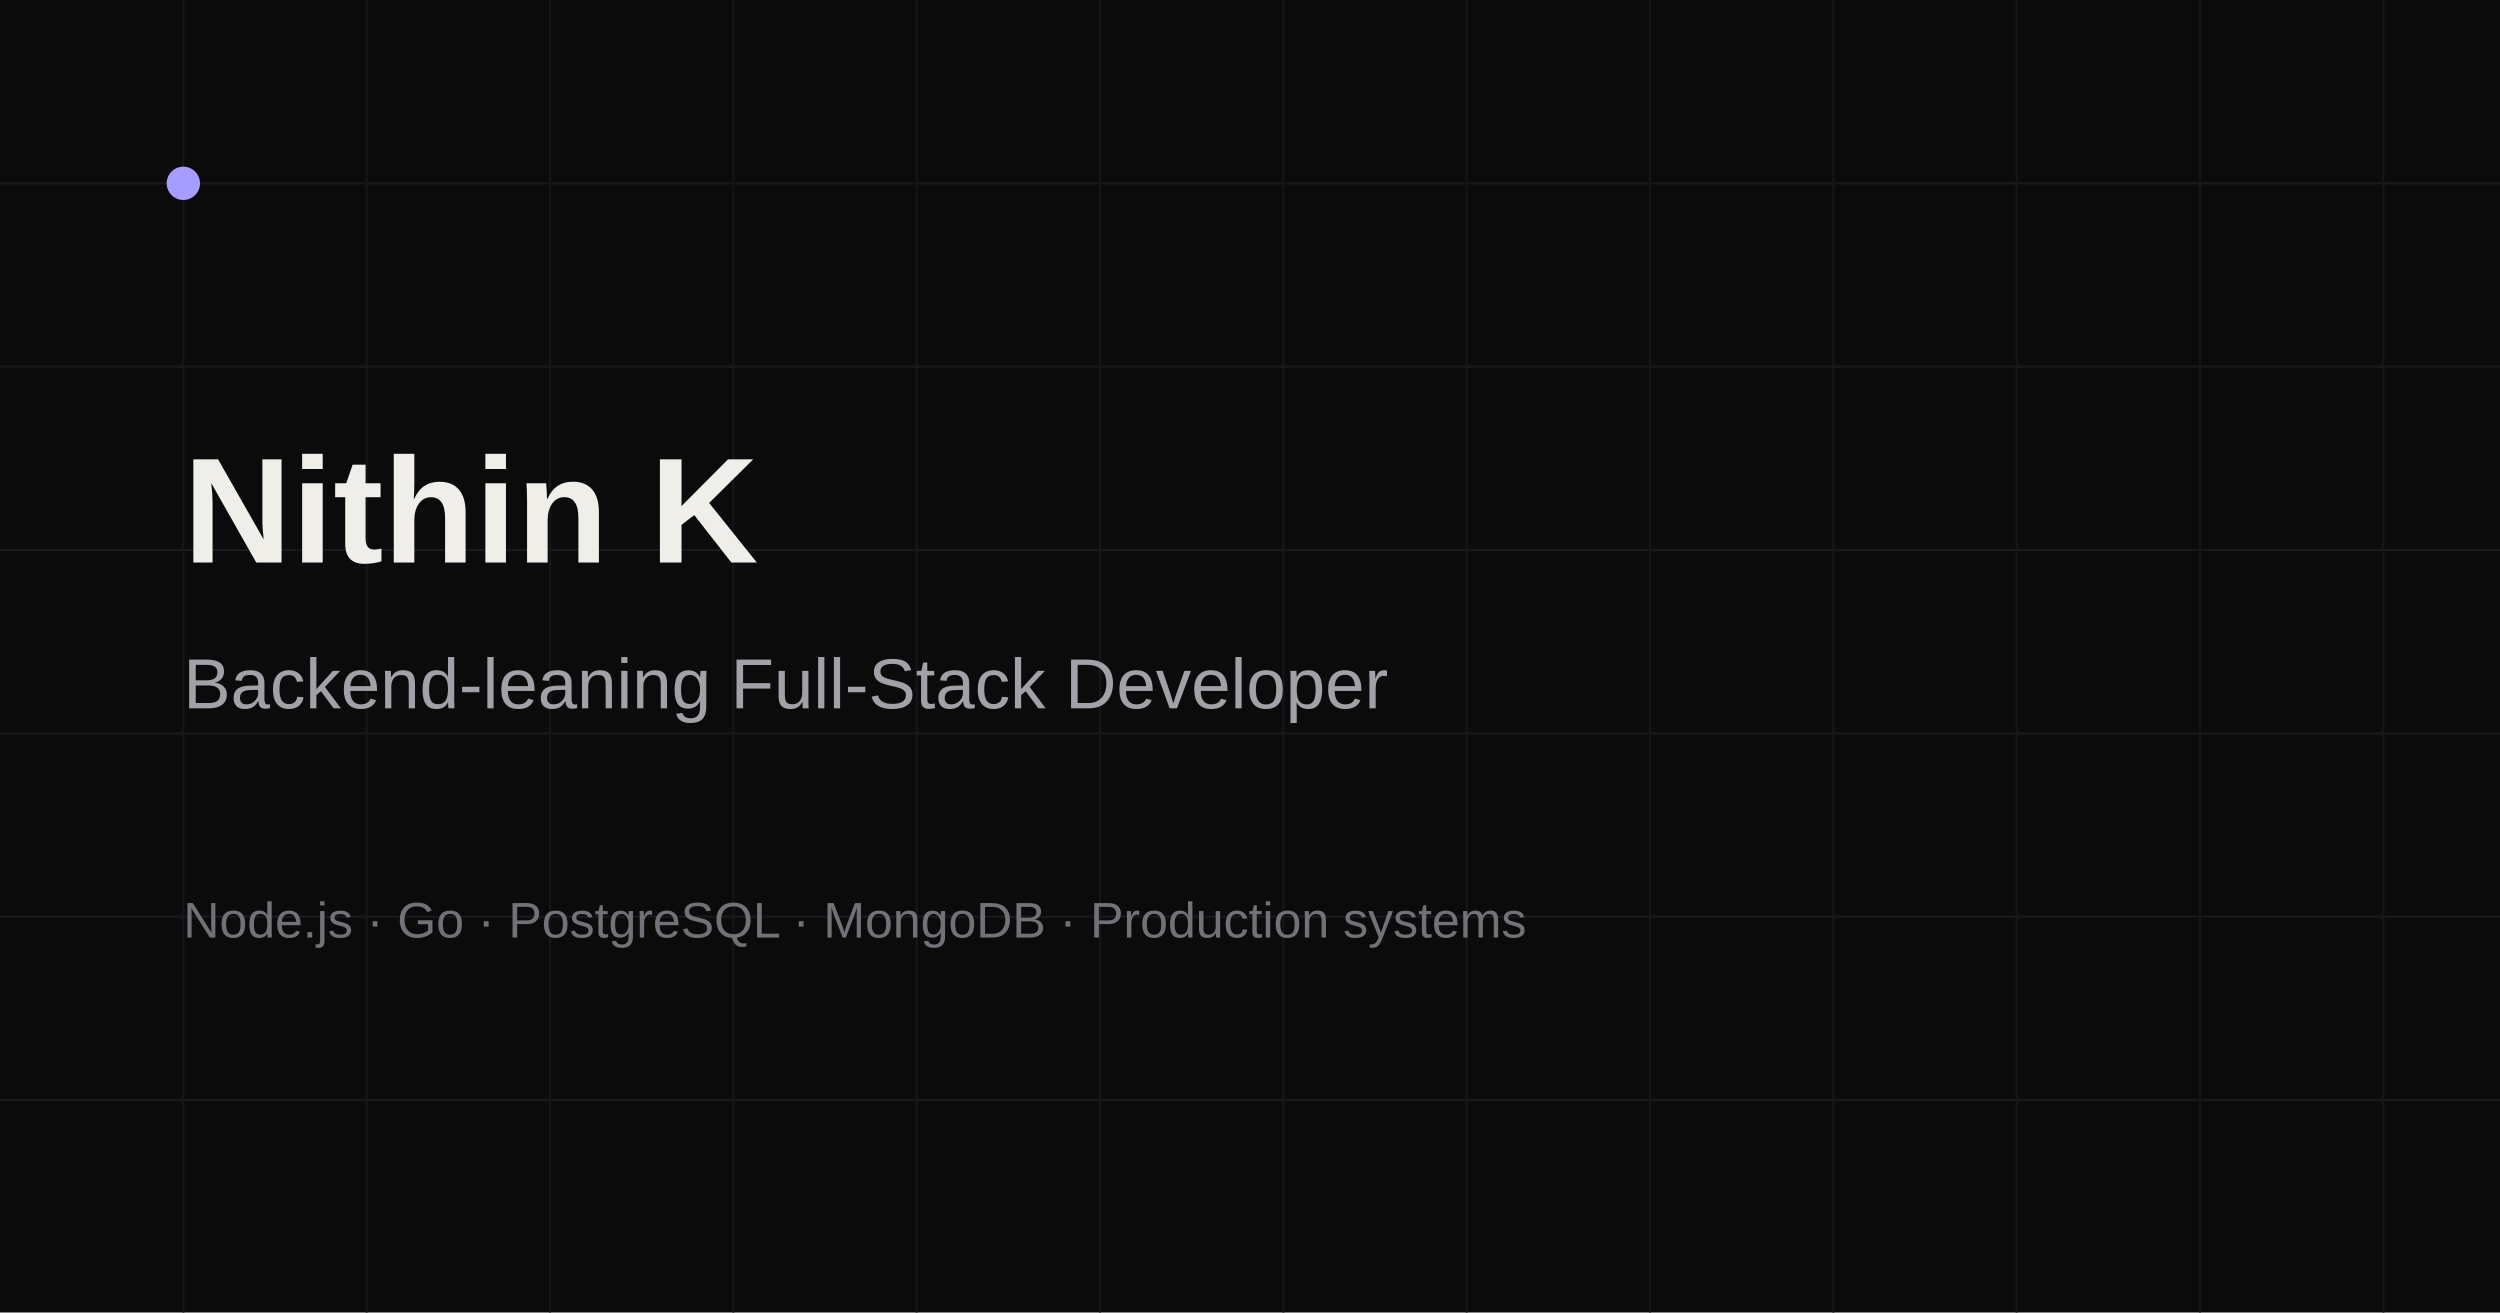
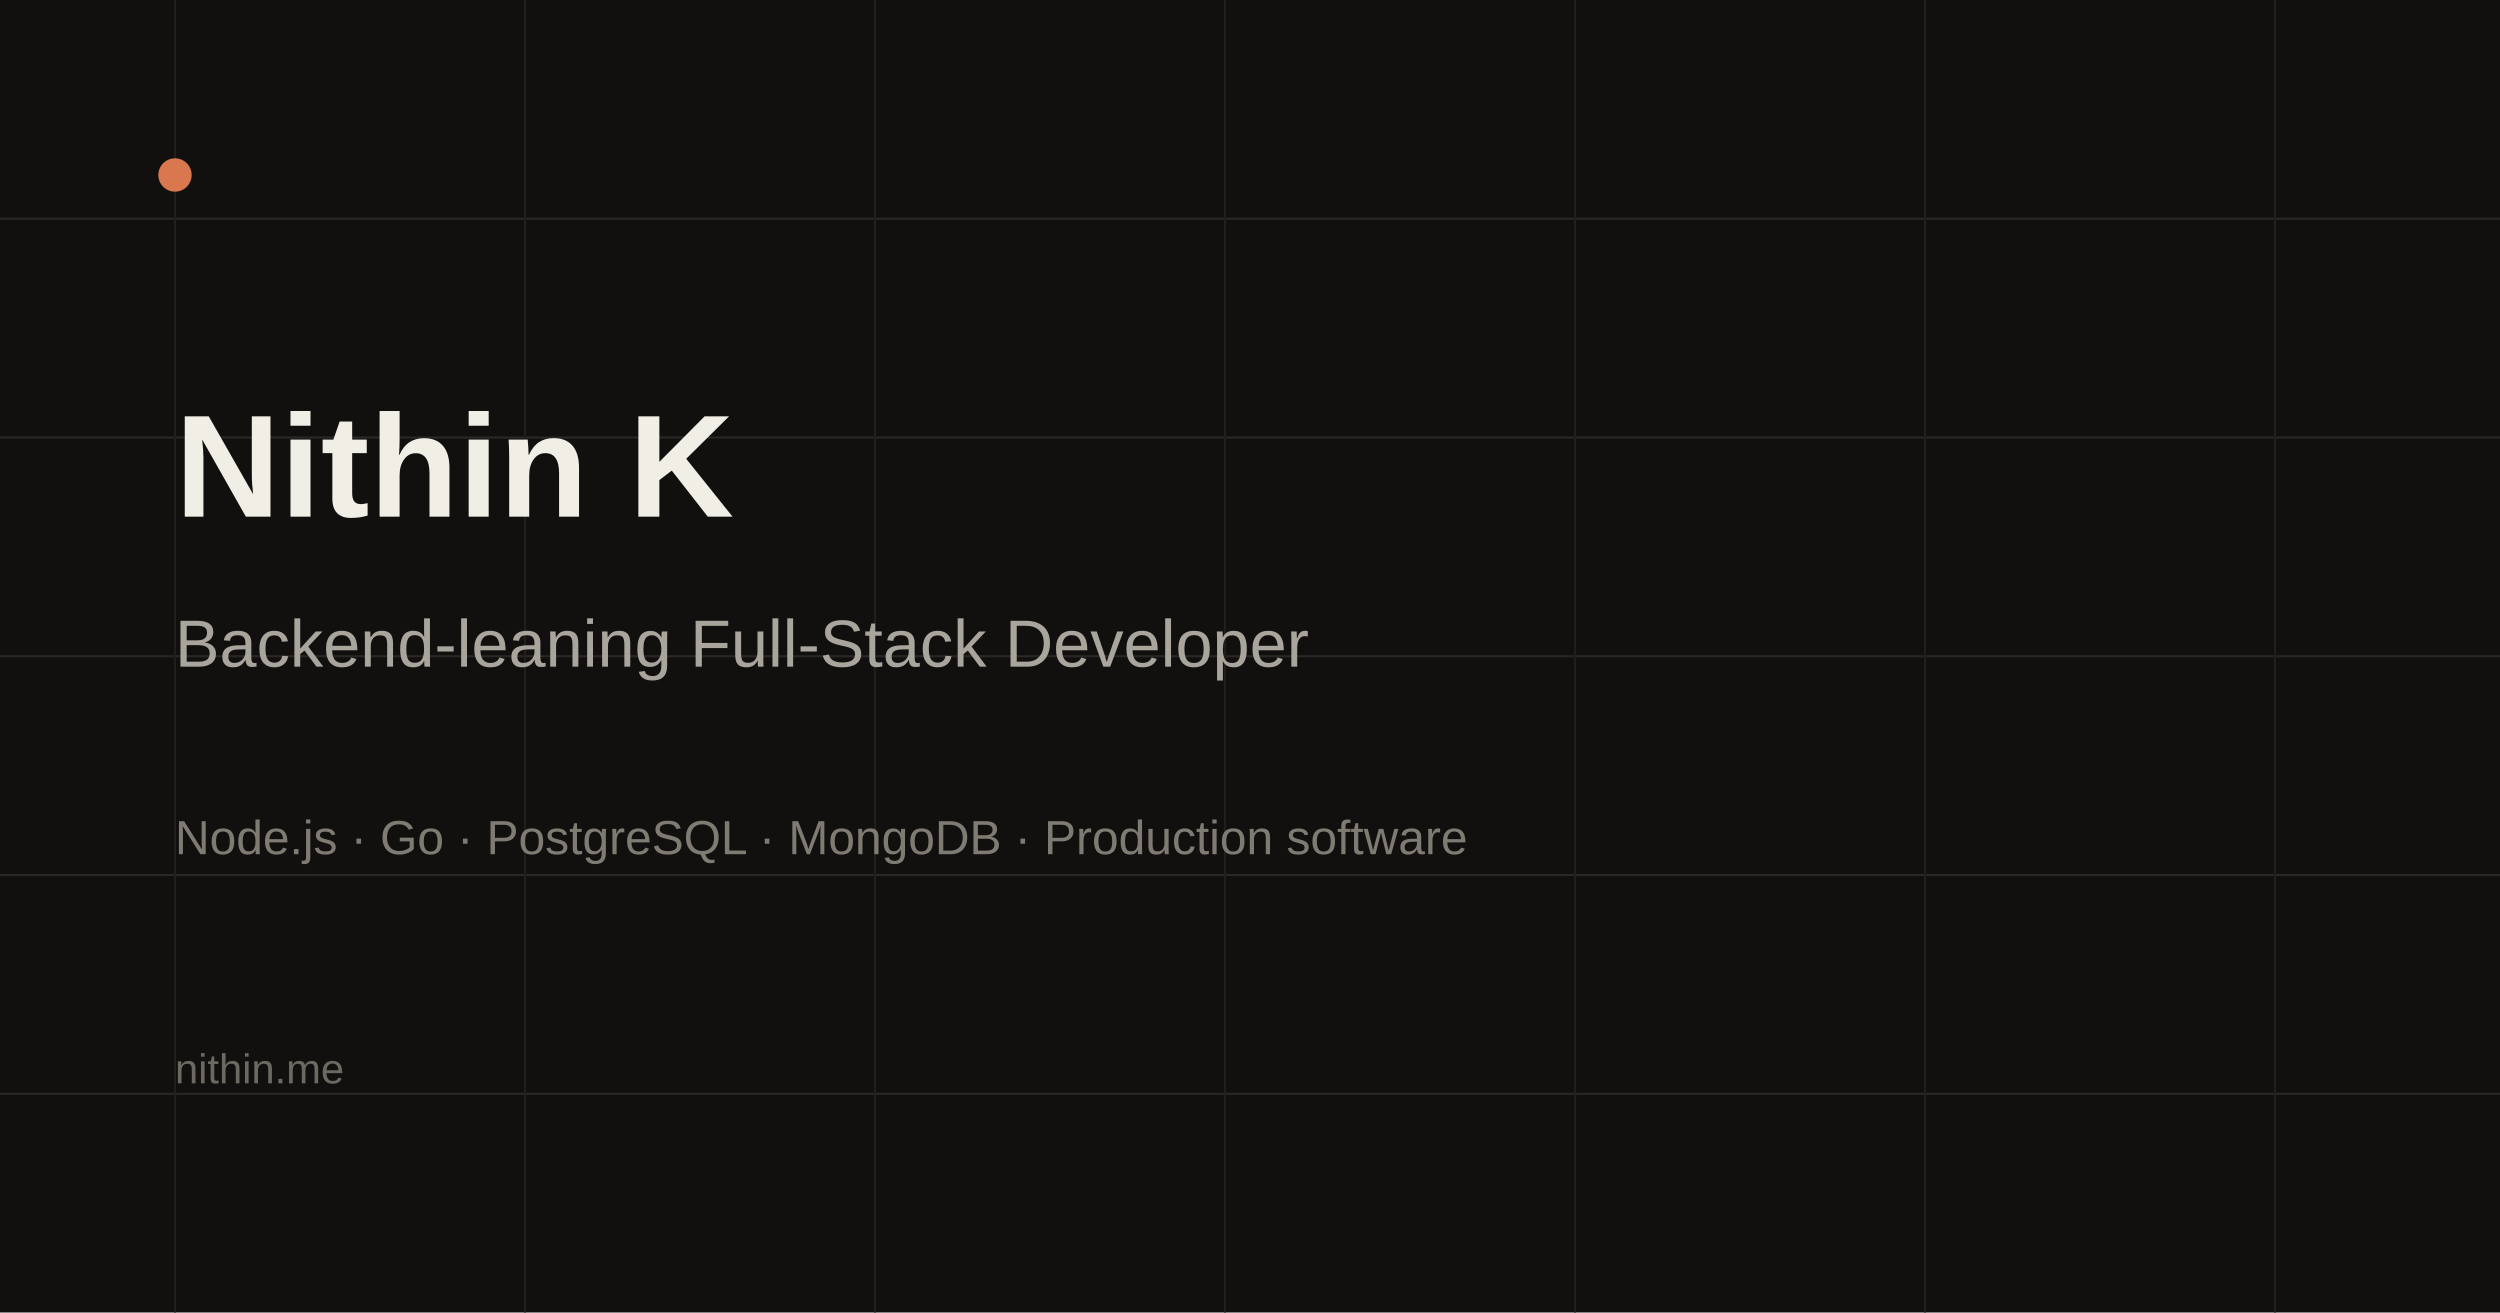
<svg xmlns="http://www.w3.org/2000/svg" width="1200" height="630" viewBox="0 0 1200 630" fill="none">
-   <rect width="1200" height="630" fill="#0B0B0C" />
-   <path d="M0 88H1200M0 176H1200M0 264H1200M0 352H1200M0 440H1200M0 528H1200" stroke="#1A1A1E" />
-   <path d="M88 0V630M176 0V630M264 0V630M352 0V630M440 0V630M528 0V630M616 0V630M704 0V630M792 0V630M880 0V630M968 0V630M1056 0V630M1144 0V630" stroke="#16161A" />
-   <circle cx="88" cy="88" r="8" fill="#A79CFF" />
-   <text x="88" y="270" fill="#F0EEE9" font-family="Arial, Helvetica, sans-serif" font-size="72" font-weight="700">Nithin K</text>
-   <text x="88" y="340" fill="#A3A1A8" font-family="Arial, Helvetica, sans-serif" font-size="34">Backend-leaning Full-Stack Developer</text>
-   <text x="88" y="450" fill="#727177" font-family="Arial, Helvetica, sans-serif" font-size="24">Node.js · Go · PostgreSQL · MongoDB · Production systems</text>
+   <rect width="1200" height="630" fill="#11100F" />
+   <path d="M0 105H1200M0 210H1200M0 315H1200M0 420H1200M0 525H1200" stroke="#2A2824" />
+   <path d="M84 0V630M252 0V630M420 0V630M588 0V630M756 0V630M924 0V630M1092 0V630" stroke="#211F1B" />
+   <circle cx="84" cy="84" r="8" fill="#D9784E" />
+   <text x="84" y="248" fill="#F1EEE6" font-family="Arial, Helvetica, sans-serif" font-size="70" font-weight="700">Nithin K</text>
+   <text x="84" y="320" fill="#A9A59C" font-family="Arial, Helvetica, sans-serif" font-size="32">Backend-leaning Full-Stack Developer</text>
+   <text x="84" y="410" fill="#807B72" font-family="Arial, Helvetica, sans-serif" font-size="23">Node.js · Go · PostgreSQL · MongoDB · Production software</text>
+   <text x="84" y="520" fill="#6D6961" font-family="Arial, Helvetica, sans-serif" font-size="20">nithin.me</text>
</svg>
